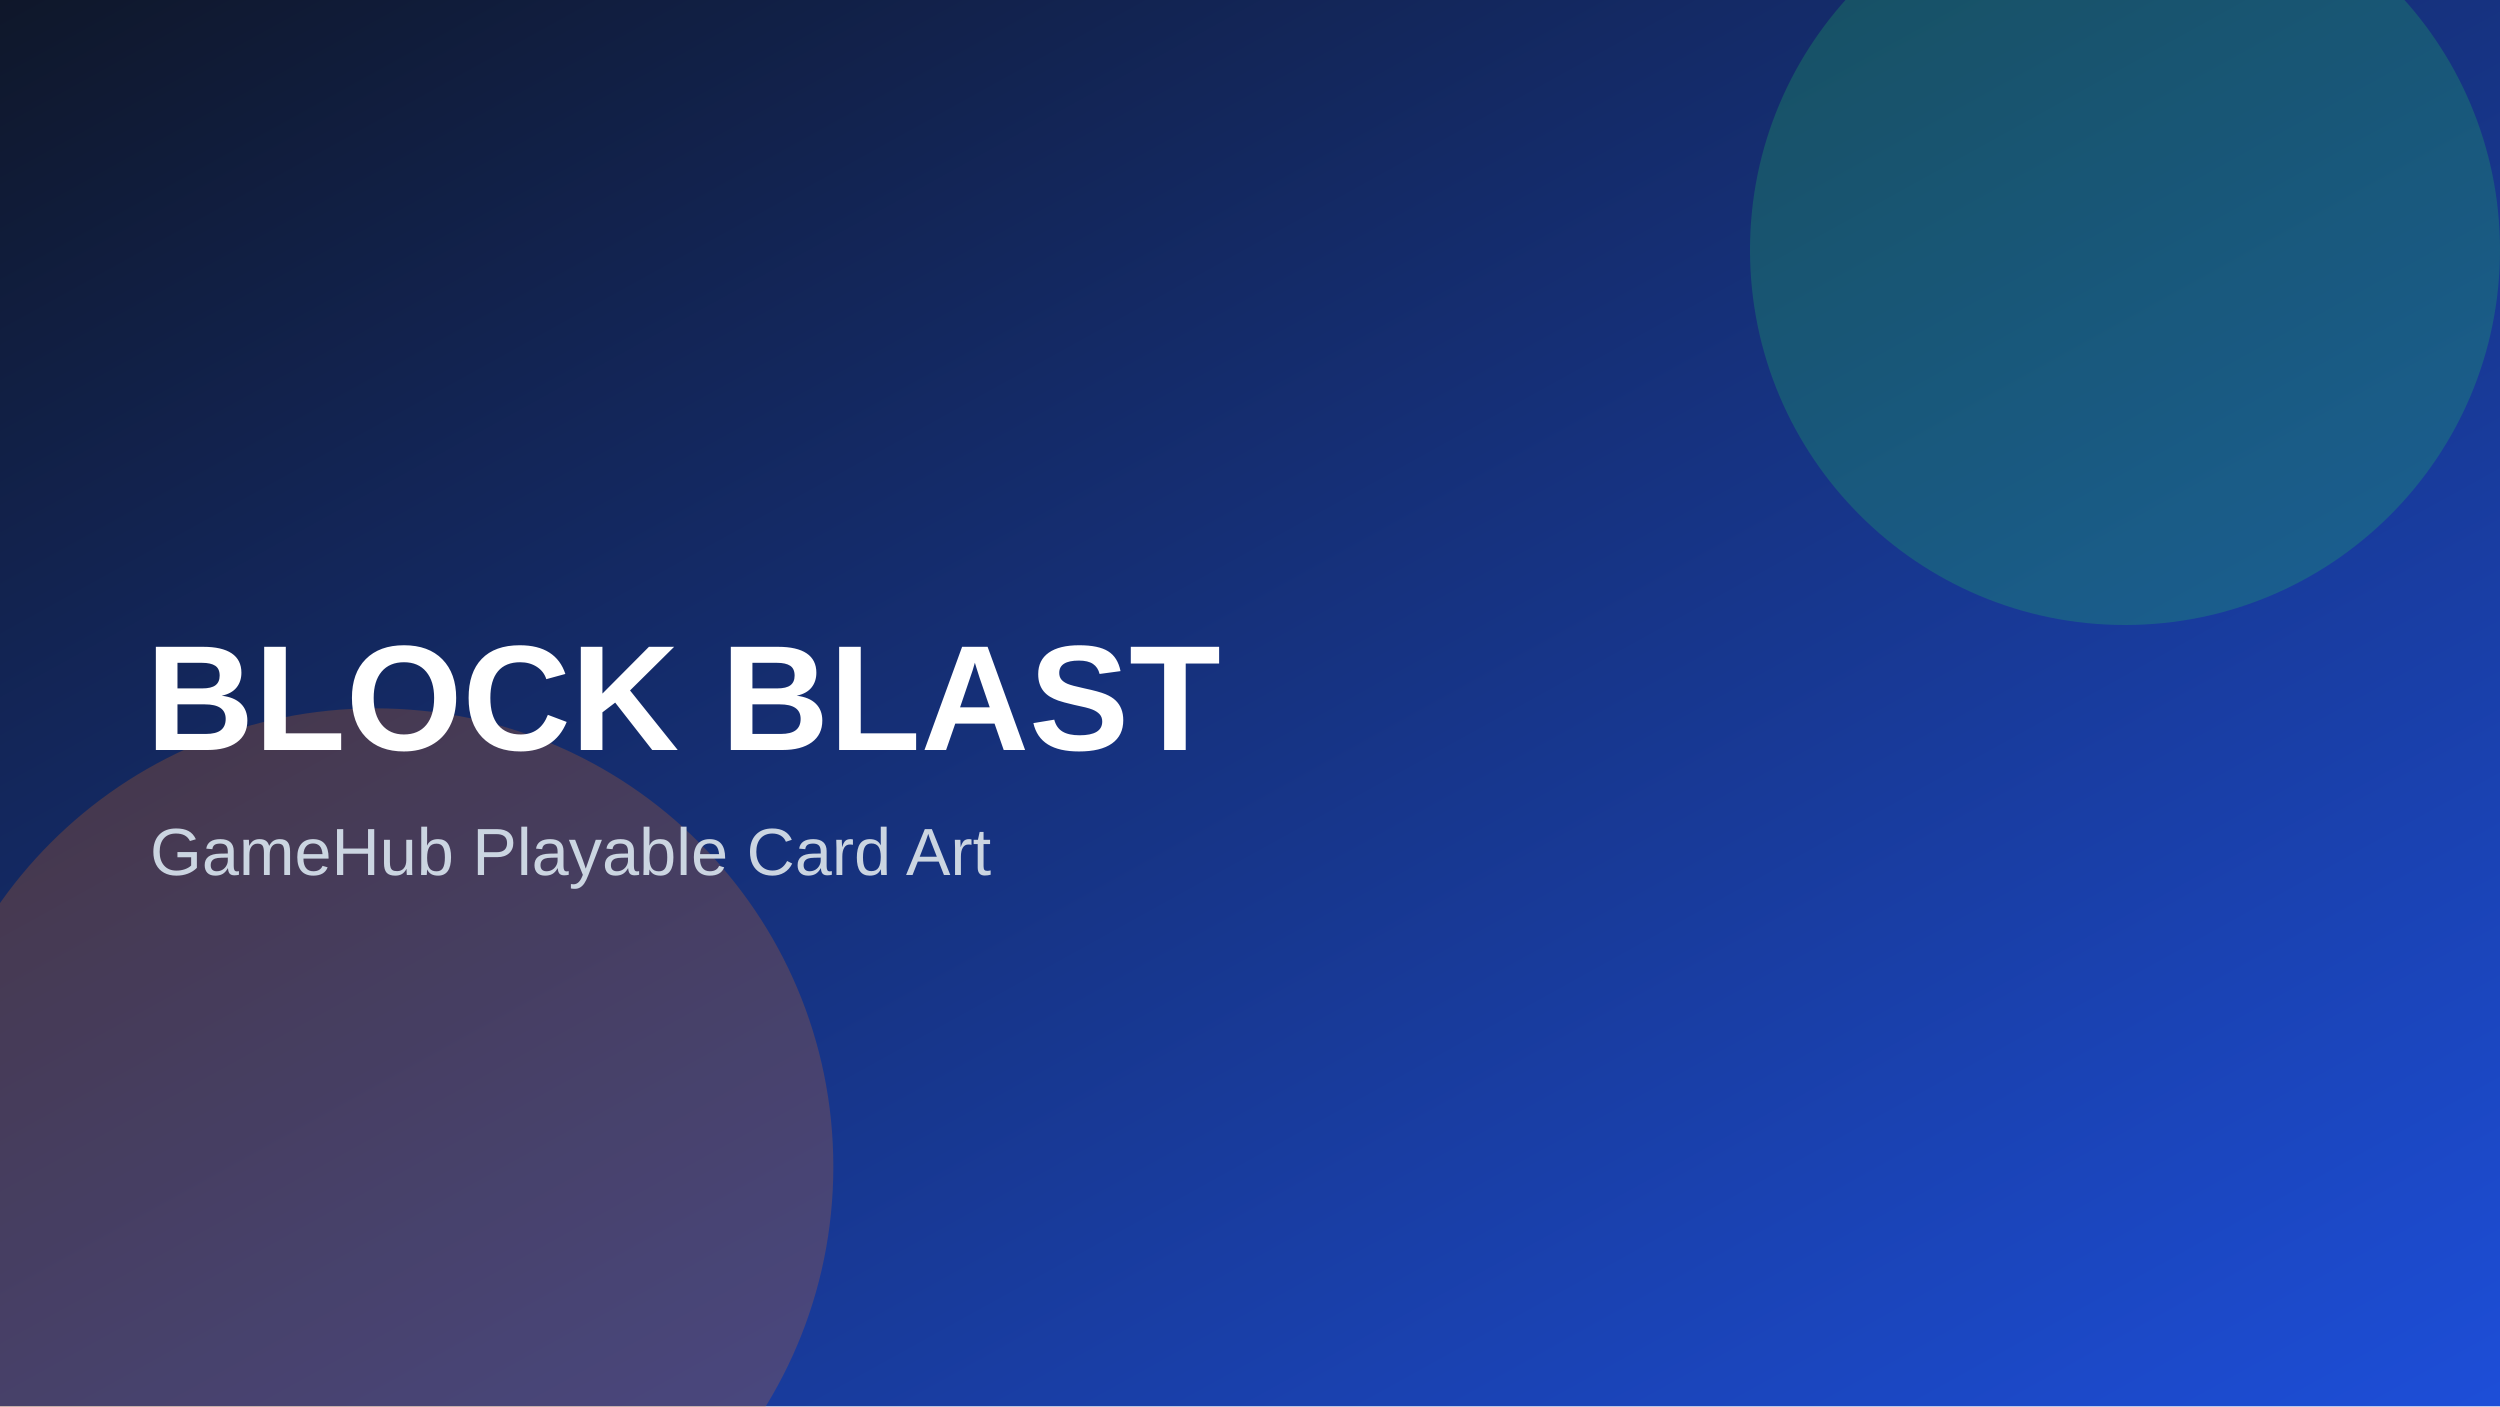
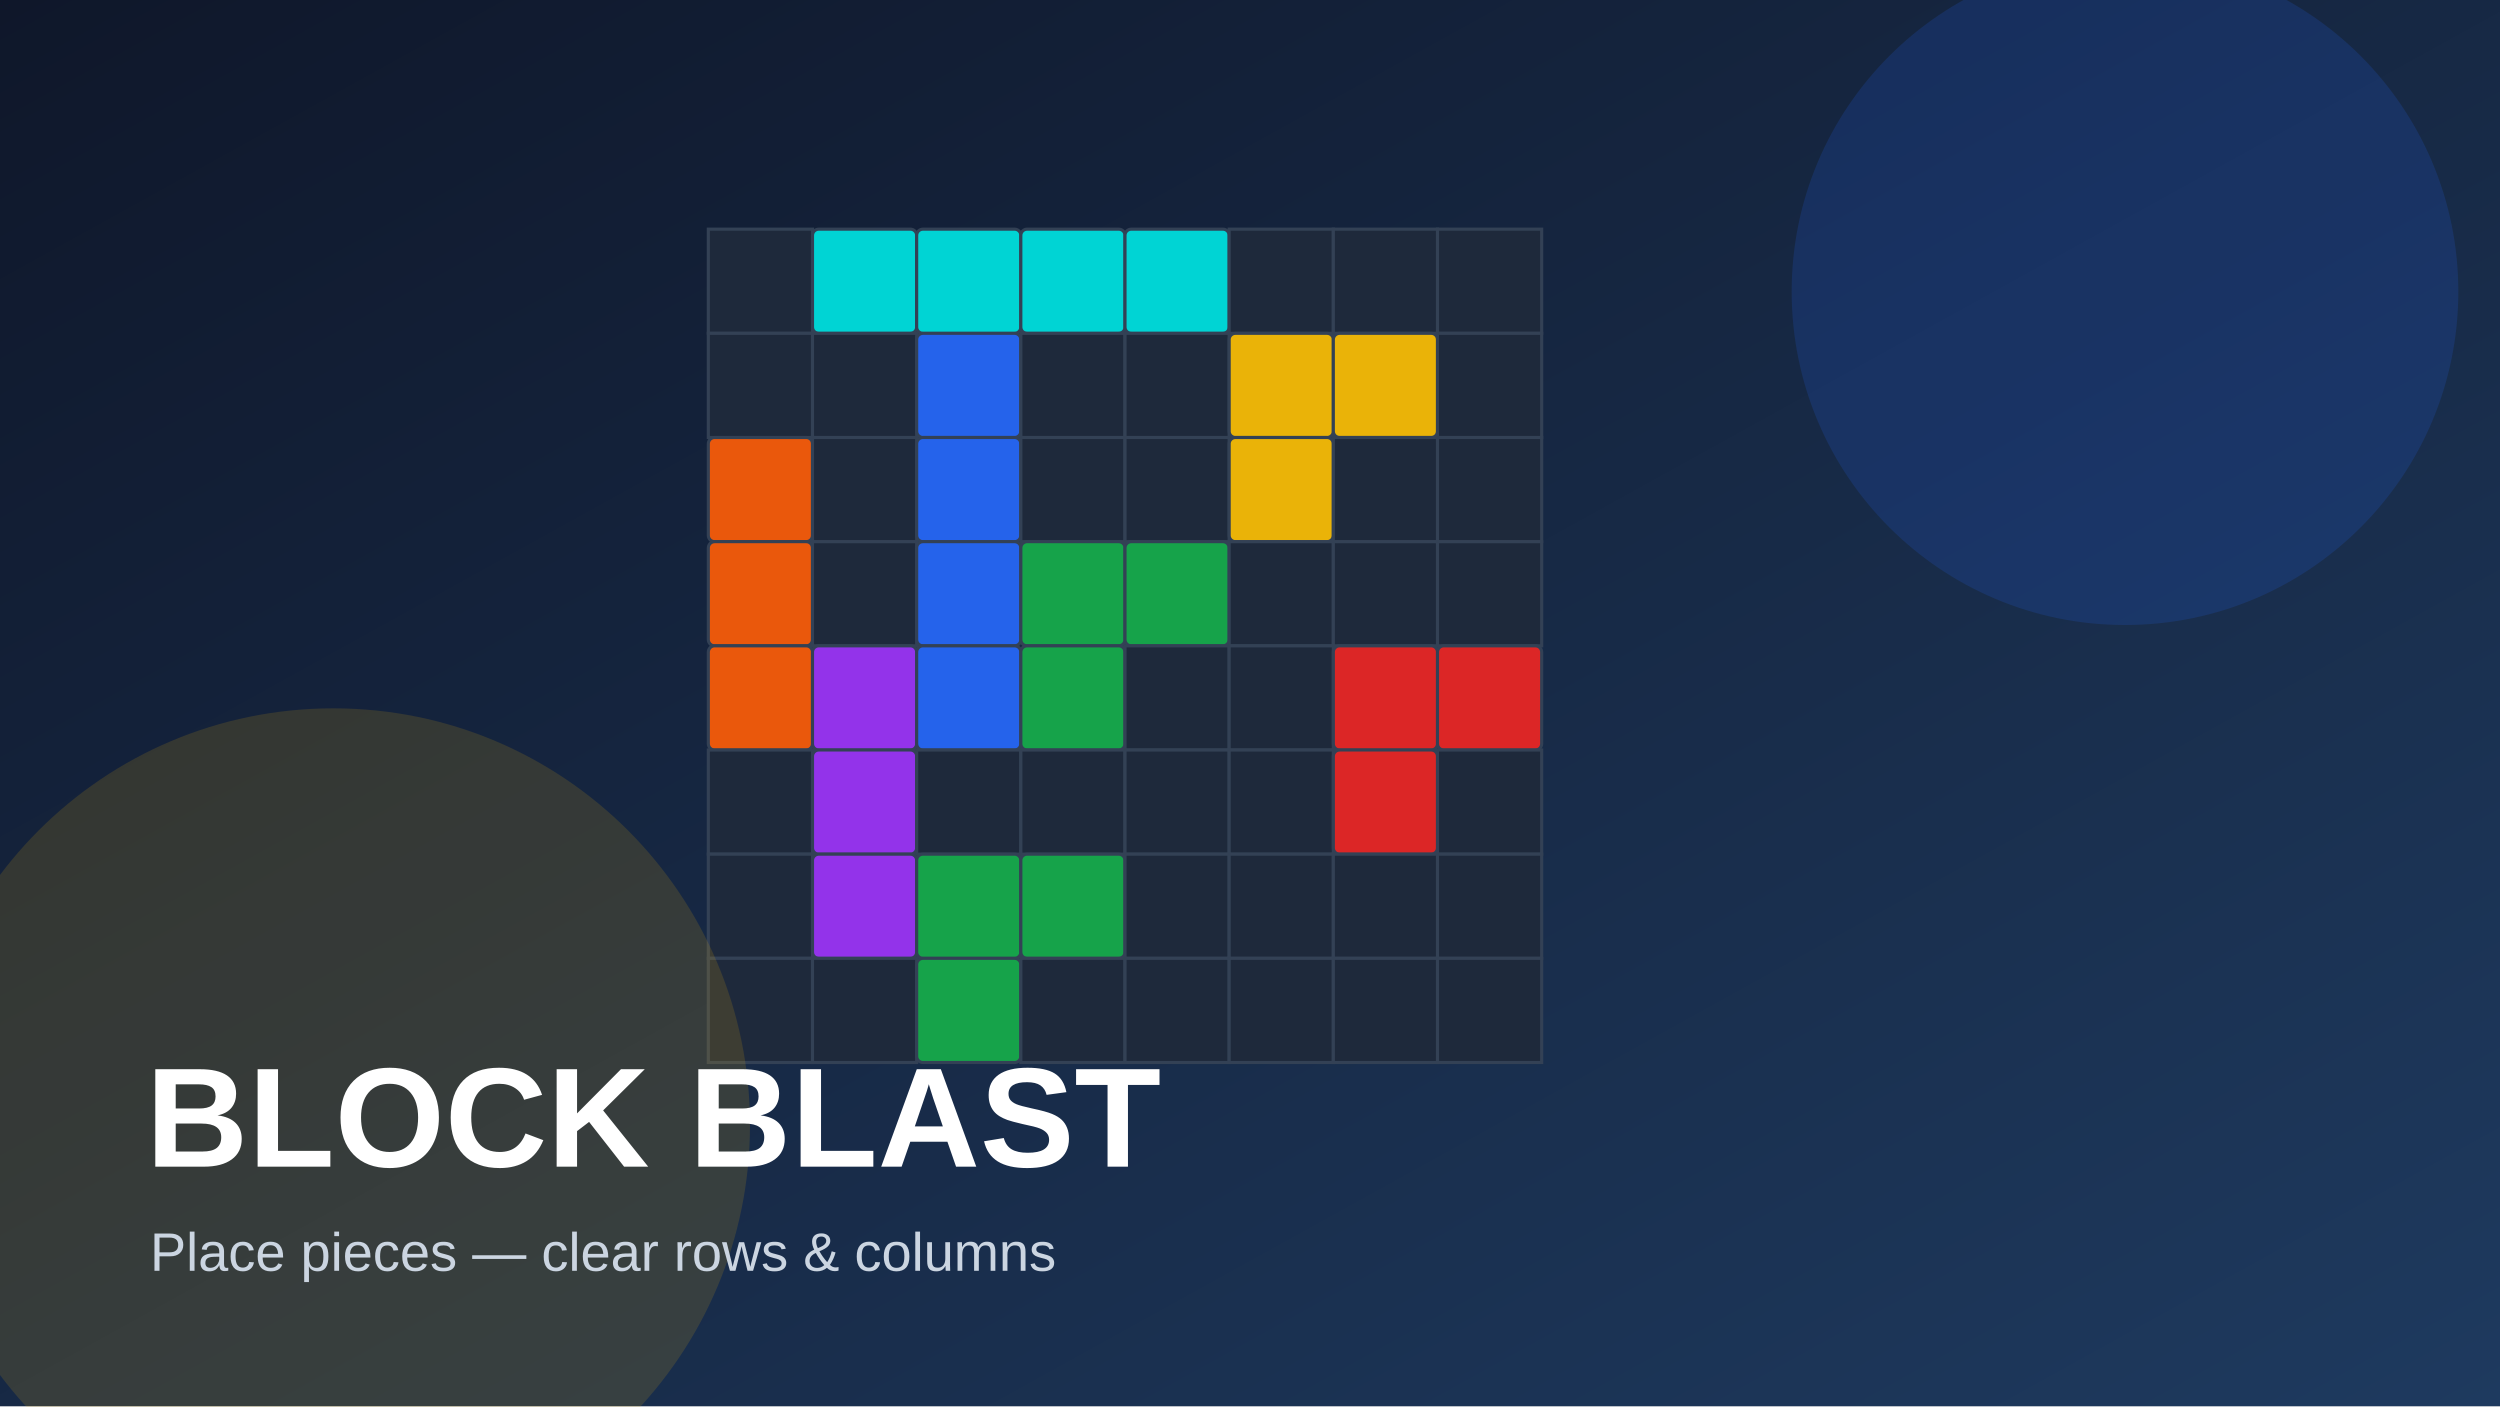
<svg xmlns="http://www.w3.org/2000/svg" viewBox="0 0 1200 675">
  <defs>
    <linearGradient id="g" x1="0" y1="0" x2="1" y2="1">
      <stop offset="0%" stop-color="#0f172a" />
-       <stop offset="100%" stop-color="#1d4ed8" />
+       <stop offset="100%" stop-color="#1e3a5f" />
    </linearGradient>
  </defs>
  <rect width="1200" height="675" fill="url(#g)" />
-   <circle cx="1020" cy="120" r="180" fill="rgba(34,197,94,0.25)" />
-   <circle cx="180" cy="560" r="220" fill="rgba(249,115,22,0.22)" />
-   <text x="70" y="360" fill="#ffffff" font-family="Segoe UI, Arial, sans-serif" font-size="72" font-weight="700">BLOCK BLAST</text>
-   <text x="72" y="420" fill="#cbd5e1" font-family="Segoe UI, Arial, sans-serif" font-size="32">GameHub Playable Card Art</text>
+   <g transform="translate(340, 110)">
+     <rect x="0" y="0" width="50" height="50" fill="#1e293b" stroke="#334155" stroke-width="1.5" />
+     <rect x="50" y="0" width="50" height="50" fill="#00d4d4" stroke="#334155" stroke-width="1.5" rx="3" />
+     <rect x="100" y="0" width="50" height="50" fill="#00d4d4" stroke="#334155" stroke-width="1.5" rx="3" />
+     <rect x="150" y="0" width="50" height="50" fill="#00d4d4" stroke="#334155" stroke-width="1.5" rx="3" />
+     <rect x="200" y="0" width="50" height="50" fill="#00d4d4" stroke="#334155" stroke-width="1.5" rx="3" />
+     <rect x="250" y="0" width="50" height="50" fill="#1e293b" stroke="#334155" stroke-width="1.5" />
+     <rect x="300" y="0" width="50" height="50" fill="#1e293b" stroke="#334155" stroke-width="1.5" />
+     <rect x="350" y="0" width="50" height="50" fill="#1e293b" stroke="#334155" stroke-width="1.5" />
+     <rect x="0" y="50" width="50" height="50" fill="#1e293b" stroke="#334155" stroke-width="1.5" />
+     <rect x="50" y="50" width="50" height="50" fill="#1e293b" stroke="#334155" stroke-width="1.5" />
+     <rect x="100" y="50" width="50" height="50" fill="#2563eb" stroke="#334155" stroke-width="1.5" rx="3" />
+     <rect x="150" y="50" width="50" height="50" fill="#1e293b" stroke="#334155" stroke-width="1.5" />
+     <rect x="200" y="50" width="50" height="50" fill="#1e293b" stroke="#334155" stroke-width="1.5" />
+     <rect x="250" y="50" width="50" height="50" fill="#eab308" stroke="#334155" stroke-width="1.5" rx="3" />
+     <rect x="300" y="50" width="50" height="50" fill="#eab308" stroke="#334155" stroke-width="1.5" rx="3" />
+     <rect x="350" y="50" width="50" height="50" fill="#1e293b" stroke="#334155" stroke-width="1.5" />
+     <rect x="0" y="100" width="50" height="50" fill="#ea580c" stroke="#334155" stroke-width="1.5" rx="3" />
+     <rect x="50" y="100" width="50" height="50" fill="#1e293b" stroke="#334155" stroke-width="1.5" />
+     <rect x="100" y="100" width="50" height="50" fill="#2563eb" stroke="#334155" stroke-width="1.5" rx="3" />
+     <rect x="150" y="100" width="50" height="50" fill="#1e293b" stroke="#334155" stroke-width="1.5" />
+     <rect x="200" y="100" width="50" height="50" fill="#1e293b" stroke="#334155" stroke-width="1.5" />
+     <rect x="250" y="100" width="50" height="50" fill="#eab308" stroke="#334155" stroke-width="1.5" rx="3" />
+     <rect x="300" y="100" width="50" height="50" fill="#1e293b" stroke="#334155" stroke-width="1.5" />
+     <rect x="350" y="100" width="50" height="50" fill="#1e293b" stroke="#334155" stroke-width="1.5" />
+     <rect x="0" y="150" width="50" height="50" fill="#ea580c" stroke="#334155" stroke-width="1.5" rx="3" />
+     <rect x="50" y="150" width="50" height="50" fill="#1e293b" stroke="#334155" stroke-width="1.5" />
+     <rect x="100" y="150" width="50" height="50" fill="#2563eb" stroke="#334155" stroke-width="1.5" rx="3" />
+     <rect x="150" y="150" width="50" height="50" fill="#16a34a" stroke="#334155" stroke-width="1.5" rx="3" />
+     <rect x="200" y="150" width="50" height="50" fill="#16a34a" stroke="#334155" stroke-width="1.5" rx="3" />
+     <rect x="250" y="150" width="50" height="50" fill="#1e293b" stroke="#334155" stroke-width="1.5" />
+     <rect x="300" y="150" width="50" height="50" fill="#1e293b" stroke="#334155" stroke-width="1.5" />
+     <rect x="350" y="150" width="50" height="50" fill="#1e293b" stroke="#334155" stroke-width="1.5" />
+     <rect x="0" y="200" width="50" height="50" fill="#ea580c" stroke="#334155" stroke-width="1.5" rx="3" />
+     <rect x="50" y="200" width="50" height="50" fill="#9333ea" stroke="#334155" stroke-width="1.5" rx="3" />
+     <rect x="100" y="200" width="50" height="50" fill="#2563eb" stroke="#334155" stroke-width="1.5" rx="3" />
+     <rect x="150" y="200" width="50" height="50" fill="#16a34a" stroke="#334155" stroke-width="1.5" rx="3" />
+     <rect x="200" y="200" width="50" height="50" fill="#1e293b" stroke="#334155" stroke-width="1.5" />
+     <rect x="250" y="200" width="50" height="50" fill="#1e293b" stroke="#334155" stroke-width="1.5" />
+     <rect x="300" y="200" width="50" height="50" fill="#dc2626" stroke="#334155" stroke-width="1.5" rx="3" />
+     <rect x="350" y="200" width="50" height="50" fill="#dc2626" stroke="#334155" stroke-width="1.5" rx="3" />
+     <rect x="0" y="250" width="50" height="50" fill="#1e293b" stroke="#334155" stroke-width="1.5" />
+     <rect x="50" y="250" width="50" height="50" fill="#9333ea" stroke="#334155" stroke-width="1.5" rx="3" />
+     <rect x="100" y="250" width="50" height="50" fill="#1e293b" stroke="#334155" stroke-width="1.5" />
+     <rect x="150" y="250" width="50" height="50" fill="#1e293b" stroke="#334155" stroke-width="1.5" />
+     <rect x="200" y="250" width="50" height="50" fill="#1e293b" stroke="#334155" stroke-width="1.5" />
+     <rect x="250" y="250" width="50" height="50" fill="#1e293b" stroke="#334155" stroke-width="1.5" />
+     <rect x="300" y="250" width="50" height="50" fill="#dc2626" stroke="#334155" stroke-width="1.5" rx="3" />
+     <rect x="350" y="250" width="50" height="50" fill="#1e293b" stroke="#334155" stroke-width="1.5" />
+     <rect x="0" y="300" width="50" height="50" fill="#1e293b" stroke="#334155" stroke-width="1.5" />
+     <rect x="50" y="300" width="50" height="50" fill="#9333ea" stroke="#334155" stroke-width="1.5" rx="3" />
+     <rect x="100" y="300" width="50" height="50" fill="#16a34a" stroke="#334155" stroke-width="1.5" rx="3" />
+     <rect x="150" y="300" width="50" height="50" fill="#16a34a" stroke="#334155" stroke-width="1.5" rx="3" />
+     <rect x="200" y="300" width="50" height="50" fill="#1e293b" stroke="#334155" stroke-width="1.5" />
+     <rect x="250" y="300" width="50" height="50" fill="#1e293b" stroke="#334155" stroke-width="1.5" />
+     <rect x="300" y="300" width="50" height="50" fill="#1e293b" stroke="#334155" stroke-width="1.5" />
+     <rect x="350" y="300" width="50" height="50" fill="#1e293b" stroke="#334155" stroke-width="1.5" />
+     <rect x="0" y="350" width="50" height="50" fill="#1e293b" stroke="#334155" stroke-width="1.5" />
+     <rect x="50" y="350" width="50" height="50" fill="#1e293b" stroke="#334155" stroke-width="1.5" />
+     <rect x="100" y="350" width="50" height="50" fill="#16a34a" stroke="#334155" stroke-width="1.5" rx="3" />
+     <rect x="150" y="350" width="50" height="50" fill="#1e293b" stroke="#334155" stroke-width="1.5" />
+     <rect x="200" y="350" width="50" height="50" fill="#1e293b" stroke="#334155" stroke-width="1.5" />
+     <rect x="250" y="350" width="50" height="50" fill="#1e293b" stroke="#334155" stroke-width="1.5" />
+     <rect x="300" y="350" width="50" height="50" fill="#1e293b" stroke="#334155" stroke-width="1.5" />
+     <rect x="350" y="350" width="50" height="50" fill="#1e293b" stroke="#334155" stroke-width="1.5" />
+   </g>
+   <circle cx="1020" cy="140" r="160" fill="rgba(37,99,235,0.18)" />
+   <circle cx="160" cy="540" r="200" fill="rgba(234,179,8,0.15)" />
+   <text x="70" y="560" fill="#ffffff" font-family="Segoe UI, Arial, sans-serif" font-size="68" font-weight="700">BLOCK BLAST</text>
+   <text x="72" y="610" fill="#cbd5e1" font-family="Segoe UI, Arial, sans-serif" font-size="26">Place pieces — clear rows &amp; columns</text>
</svg>
